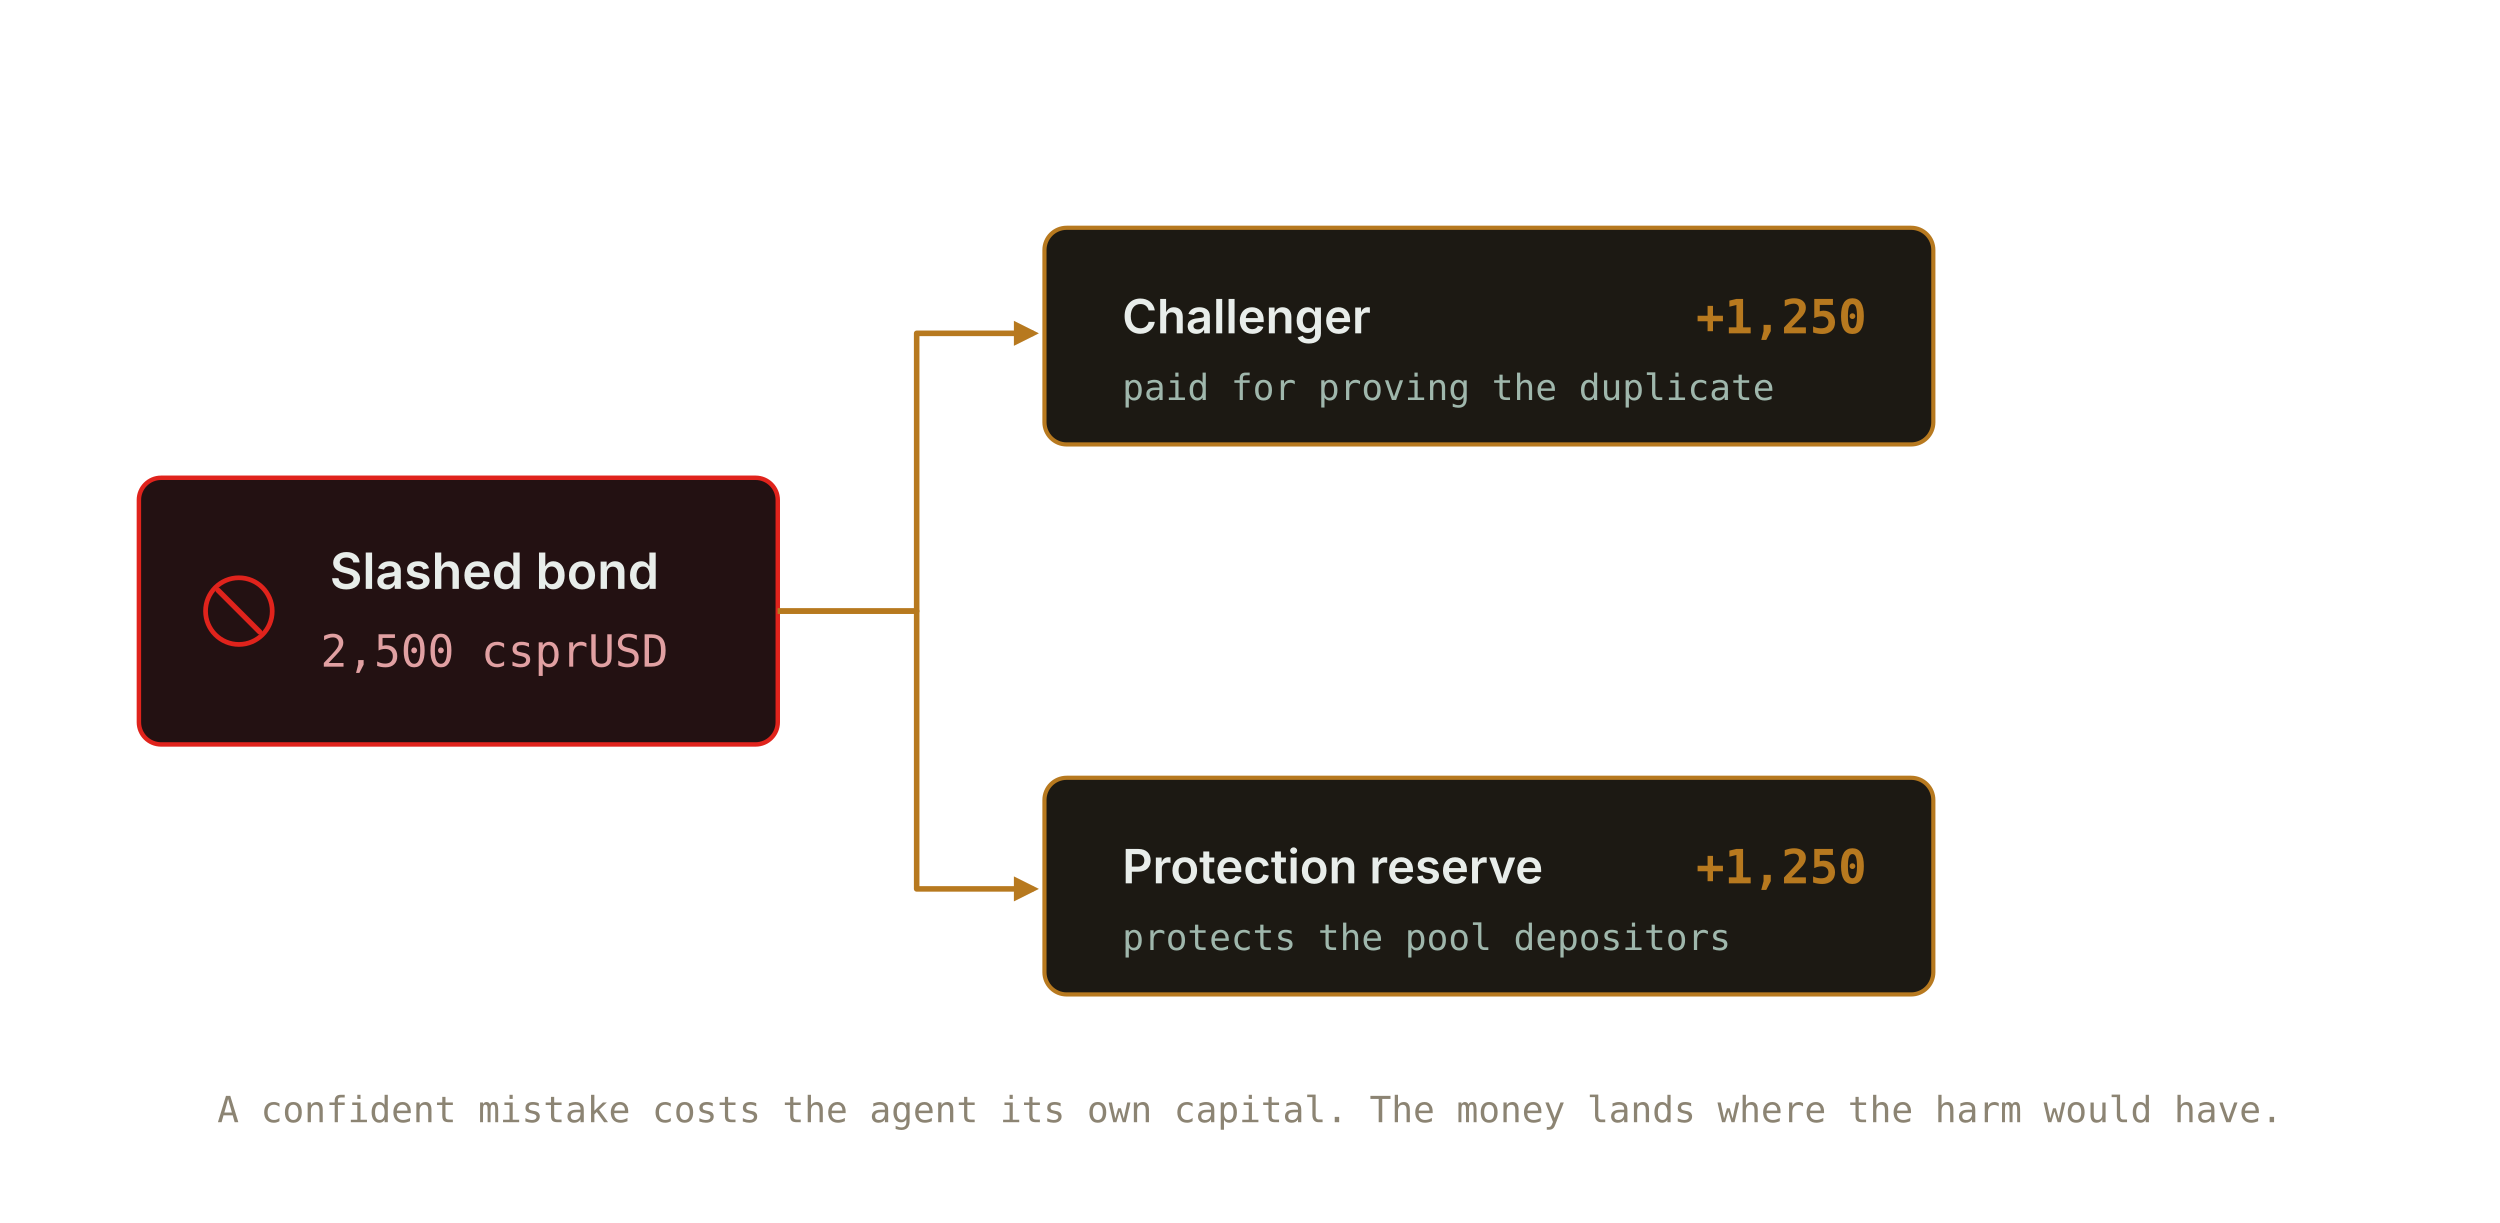
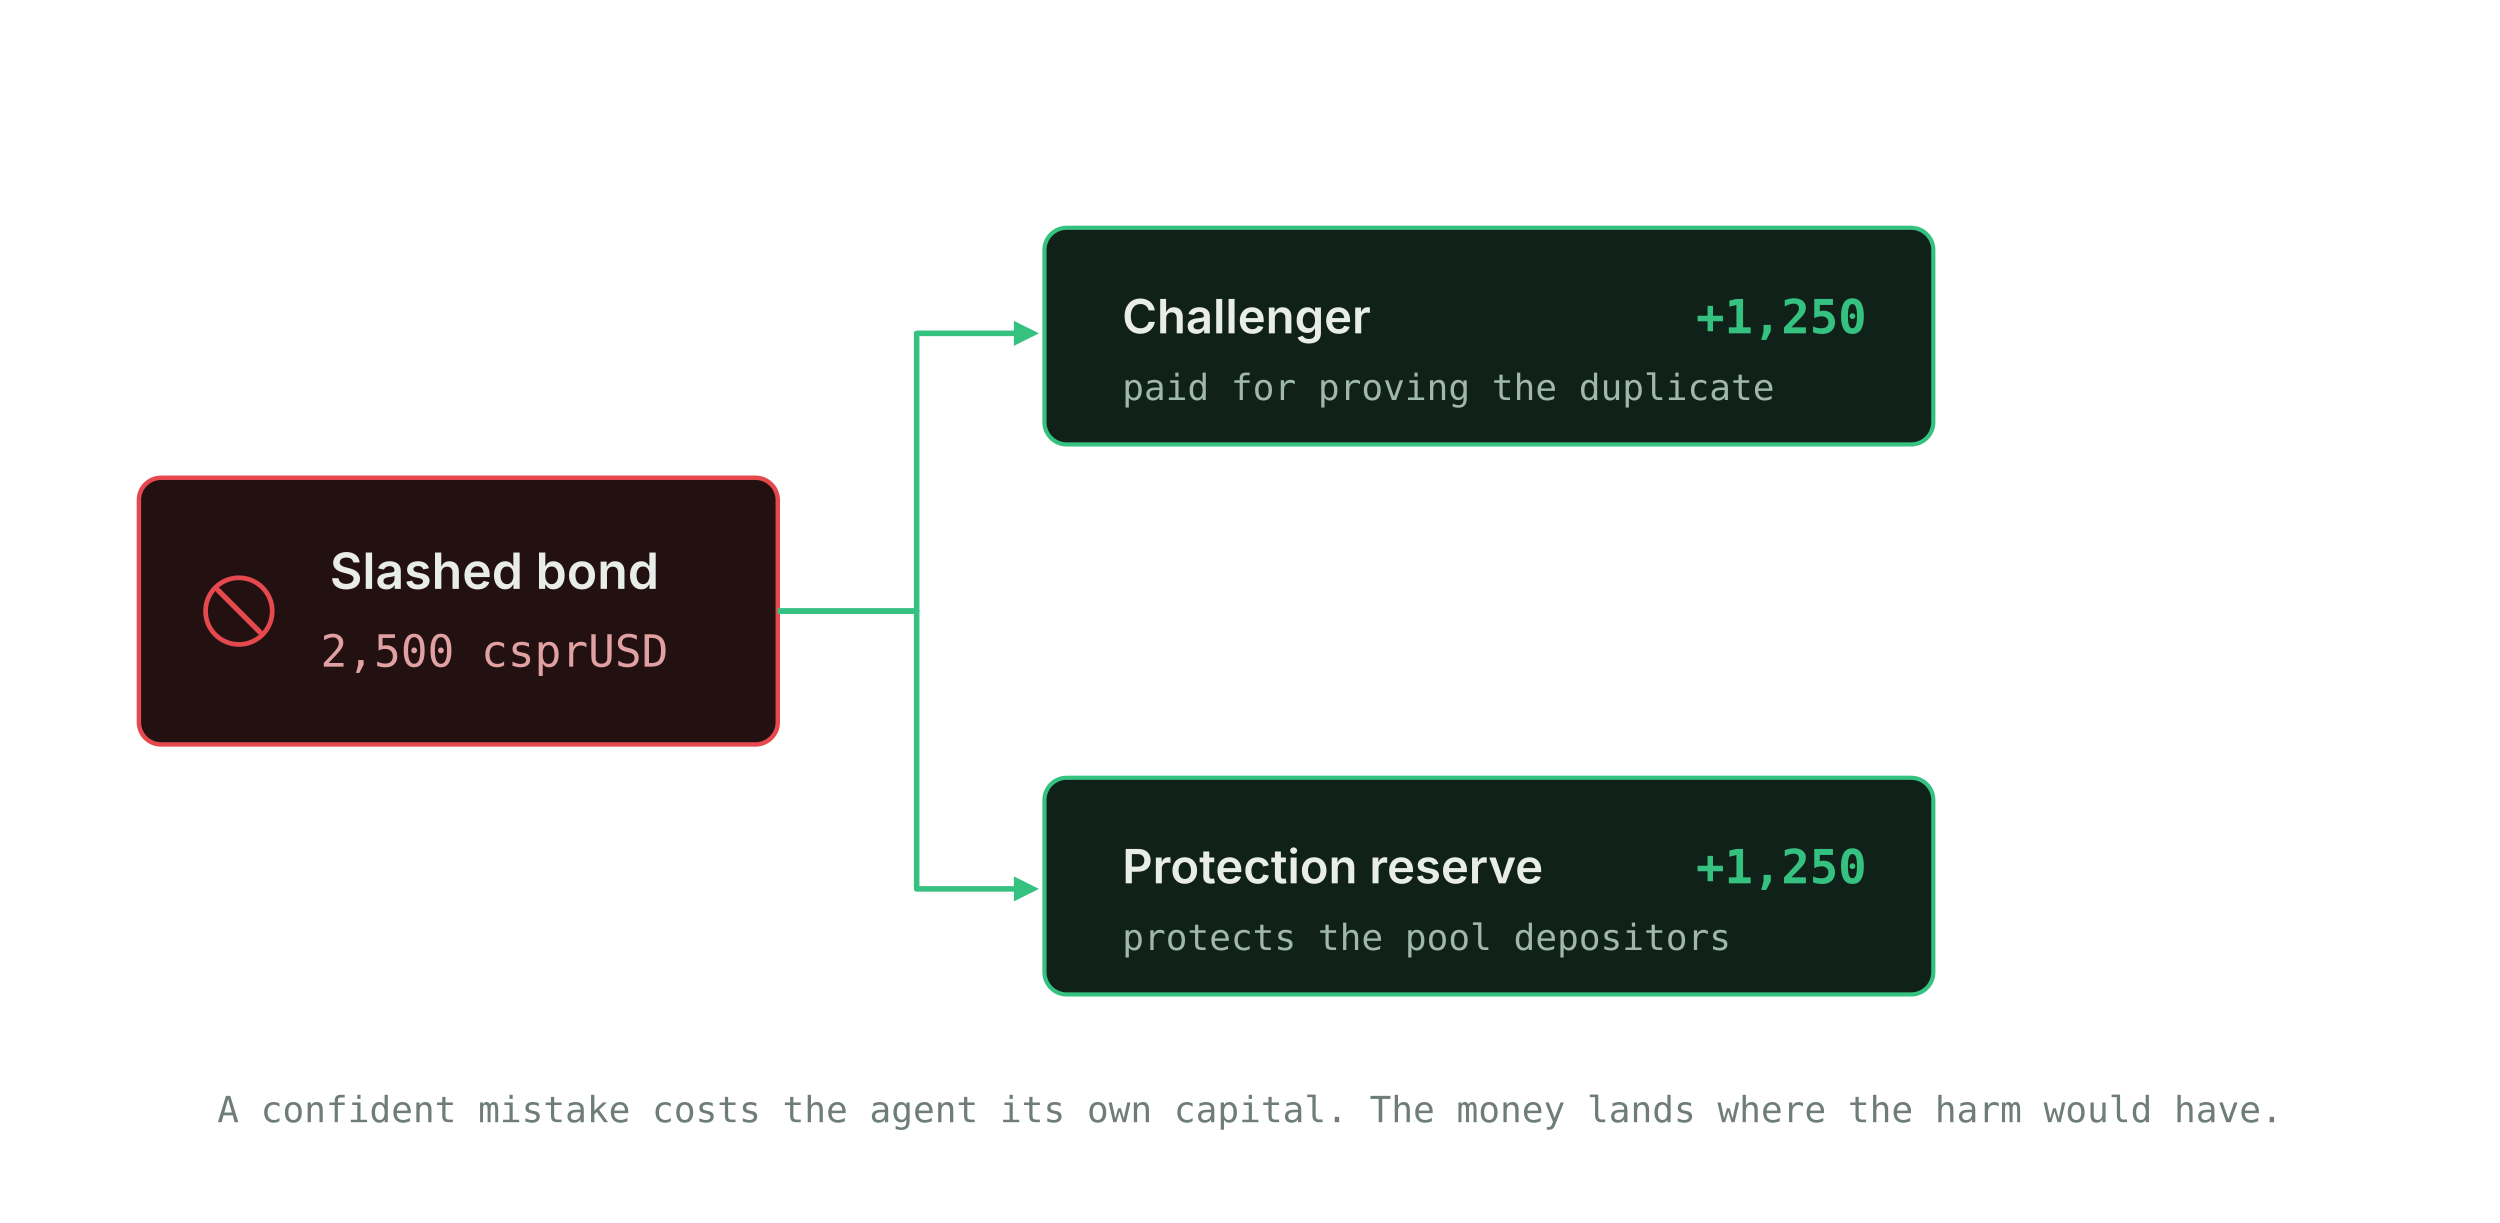
<svg xmlns="http://www.w3.org/2000/svg" viewBox="0 0 900 440" font-family="system-ui, -apple-system, 'Segoe UI', sans-serif">
  <defs>
    <marker id="sp-green" markerWidth="9" markerHeight="9" refX="7" refY="4.5" orient="auto" markerUnits="userSpaceOnUse">
-       <path d="M0,0 L9,4.5 L0,9 Z" fill="#B7791F" />
+       <path d="M0,0 L9,4.5 L0,9 Z" fill="#35C281" />
    </marker>
  </defs>
-   <rect x="50" y="172" width="230" height="96" rx="8" fill="#231112" stroke="#E0231C" stroke-width="1.6" />
-   <circle cx="86" cy="220" r="12" fill="none" stroke="#E0231C" stroke-width="1.7" />
-   <line x1="78.5" y1="212.5" x2="93.5" y2="227.5" stroke="#E0231C" stroke-width="1.9" stroke-linecap="round" />
+   <rect x="50" y="172" width="230" height="96" rx="8" fill="#231112" stroke="#E5484D" stroke-width="1.6" />
+   <circle cx="86" cy="220" r="12" fill="none" stroke="#E5484D" stroke-width="1.7" />
+   <line x1="78.5" y1="212.5" x2="93.5" y2="227.5" stroke="#E5484D" stroke-width="1.9" stroke-linecap="round" />
  <text x="178" y="212" text-anchor="middle" fill="#E8EDEA" font-size="18" font-weight="600">Slashed bond</text>
  <text x="178" y="240" text-anchor="middle" fill="#E1A0A2" font-size="16" font-family="ui-monospace, Menlo, monospace">2,500 csprUSD</text>
-   <path d="M280 220 H330 V120 H372" fill="none" stroke="#B7791F" stroke-width="2" stroke-linejoin="round" marker-end="url(#sp-green)" />
-   <path d="M280 220 H330 V320 H372" fill="none" stroke="#B7791F" stroke-width="2" stroke-linejoin="round" marker-end="url(#sp-green)" />
-   <rect x="376" y="82" width="320" height="78" rx="8" fill="#1C1913" stroke="#B7791F" stroke-width="1.5" />
+   <path d="M280 220 H330 V120 H372" fill="none" stroke="#35C281" stroke-width="2" stroke-linejoin="round" marker-end="url(#sp-green)" />
+   <path d="M280 220 H330 V320 H372" fill="none" stroke="#35C281" stroke-width="2" stroke-linejoin="round" marker-end="url(#sp-green)" />
+   <rect x="376" y="82" width="320" height="78" rx="8" fill="#10211A" stroke="#35C281" stroke-width="1.5" />
  <text x="404" y="120" fill="#E8EDEA" font-size="17" font-weight="600">Challenger</text>
-   <text x="672" y="120" text-anchor="end" fill="#B7791F" font-size="17" font-weight="600" font-family="ui-monospace, Menlo, monospace">+1,250</text>
+   <text x="672" y="120" text-anchor="end" fill="#35C281" font-size="17" font-weight="600" font-family="ui-monospace, Menlo, monospace">+1,250</text>
  <text x="404" y="144" fill="#9FB7AC" font-size="13" font-family="ui-monospace, Menlo, monospace">paid for proving the duplicate</text>
-   <rect x="376" y="280" width="320" height="78" rx="8" fill="#1C1913" stroke="#B7791F" stroke-width="1.5" />
+   <rect x="376" y="280" width="320" height="78" rx="8" fill="#10211A" stroke="#35C281" stroke-width="1.5" />
  <text x="404" y="318" fill="#E8EDEA" font-size="17" font-weight="600">Protection reserve</text>
-   <text x="672" y="318" text-anchor="end" fill="#B7791F" font-size="17" font-weight="600" font-family="ui-monospace, Menlo, monospace">+1,250</text>
+   <text x="672" y="318" text-anchor="end" fill="#35C281" font-size="17" font-weight="600" font-family="ui-monospace, Menlo, monospace">+1,250</text>
  <text x="404" y="342" fill="#9FB7AC" font-size="13" font-family="ui-monospace, Menlo, monospace">protects the pool depositors</text>
-   <text x="450" y="404" text-anchor="middle" fill="#8C8473" font-size="13" font-family="ui-monospace, Menlo, monospace">A confident mistake costs the agent its own capital. The money lands where the harm would have.</text>
+   <text x="450" y="404" text-anchor="middle" fill="#6E7D77" font-size="13" font-family="ui-monospace, Menlo, monospace">A confident mistake costs the agent its own capital. The money lands where the harm would have.</text>
</svg>
